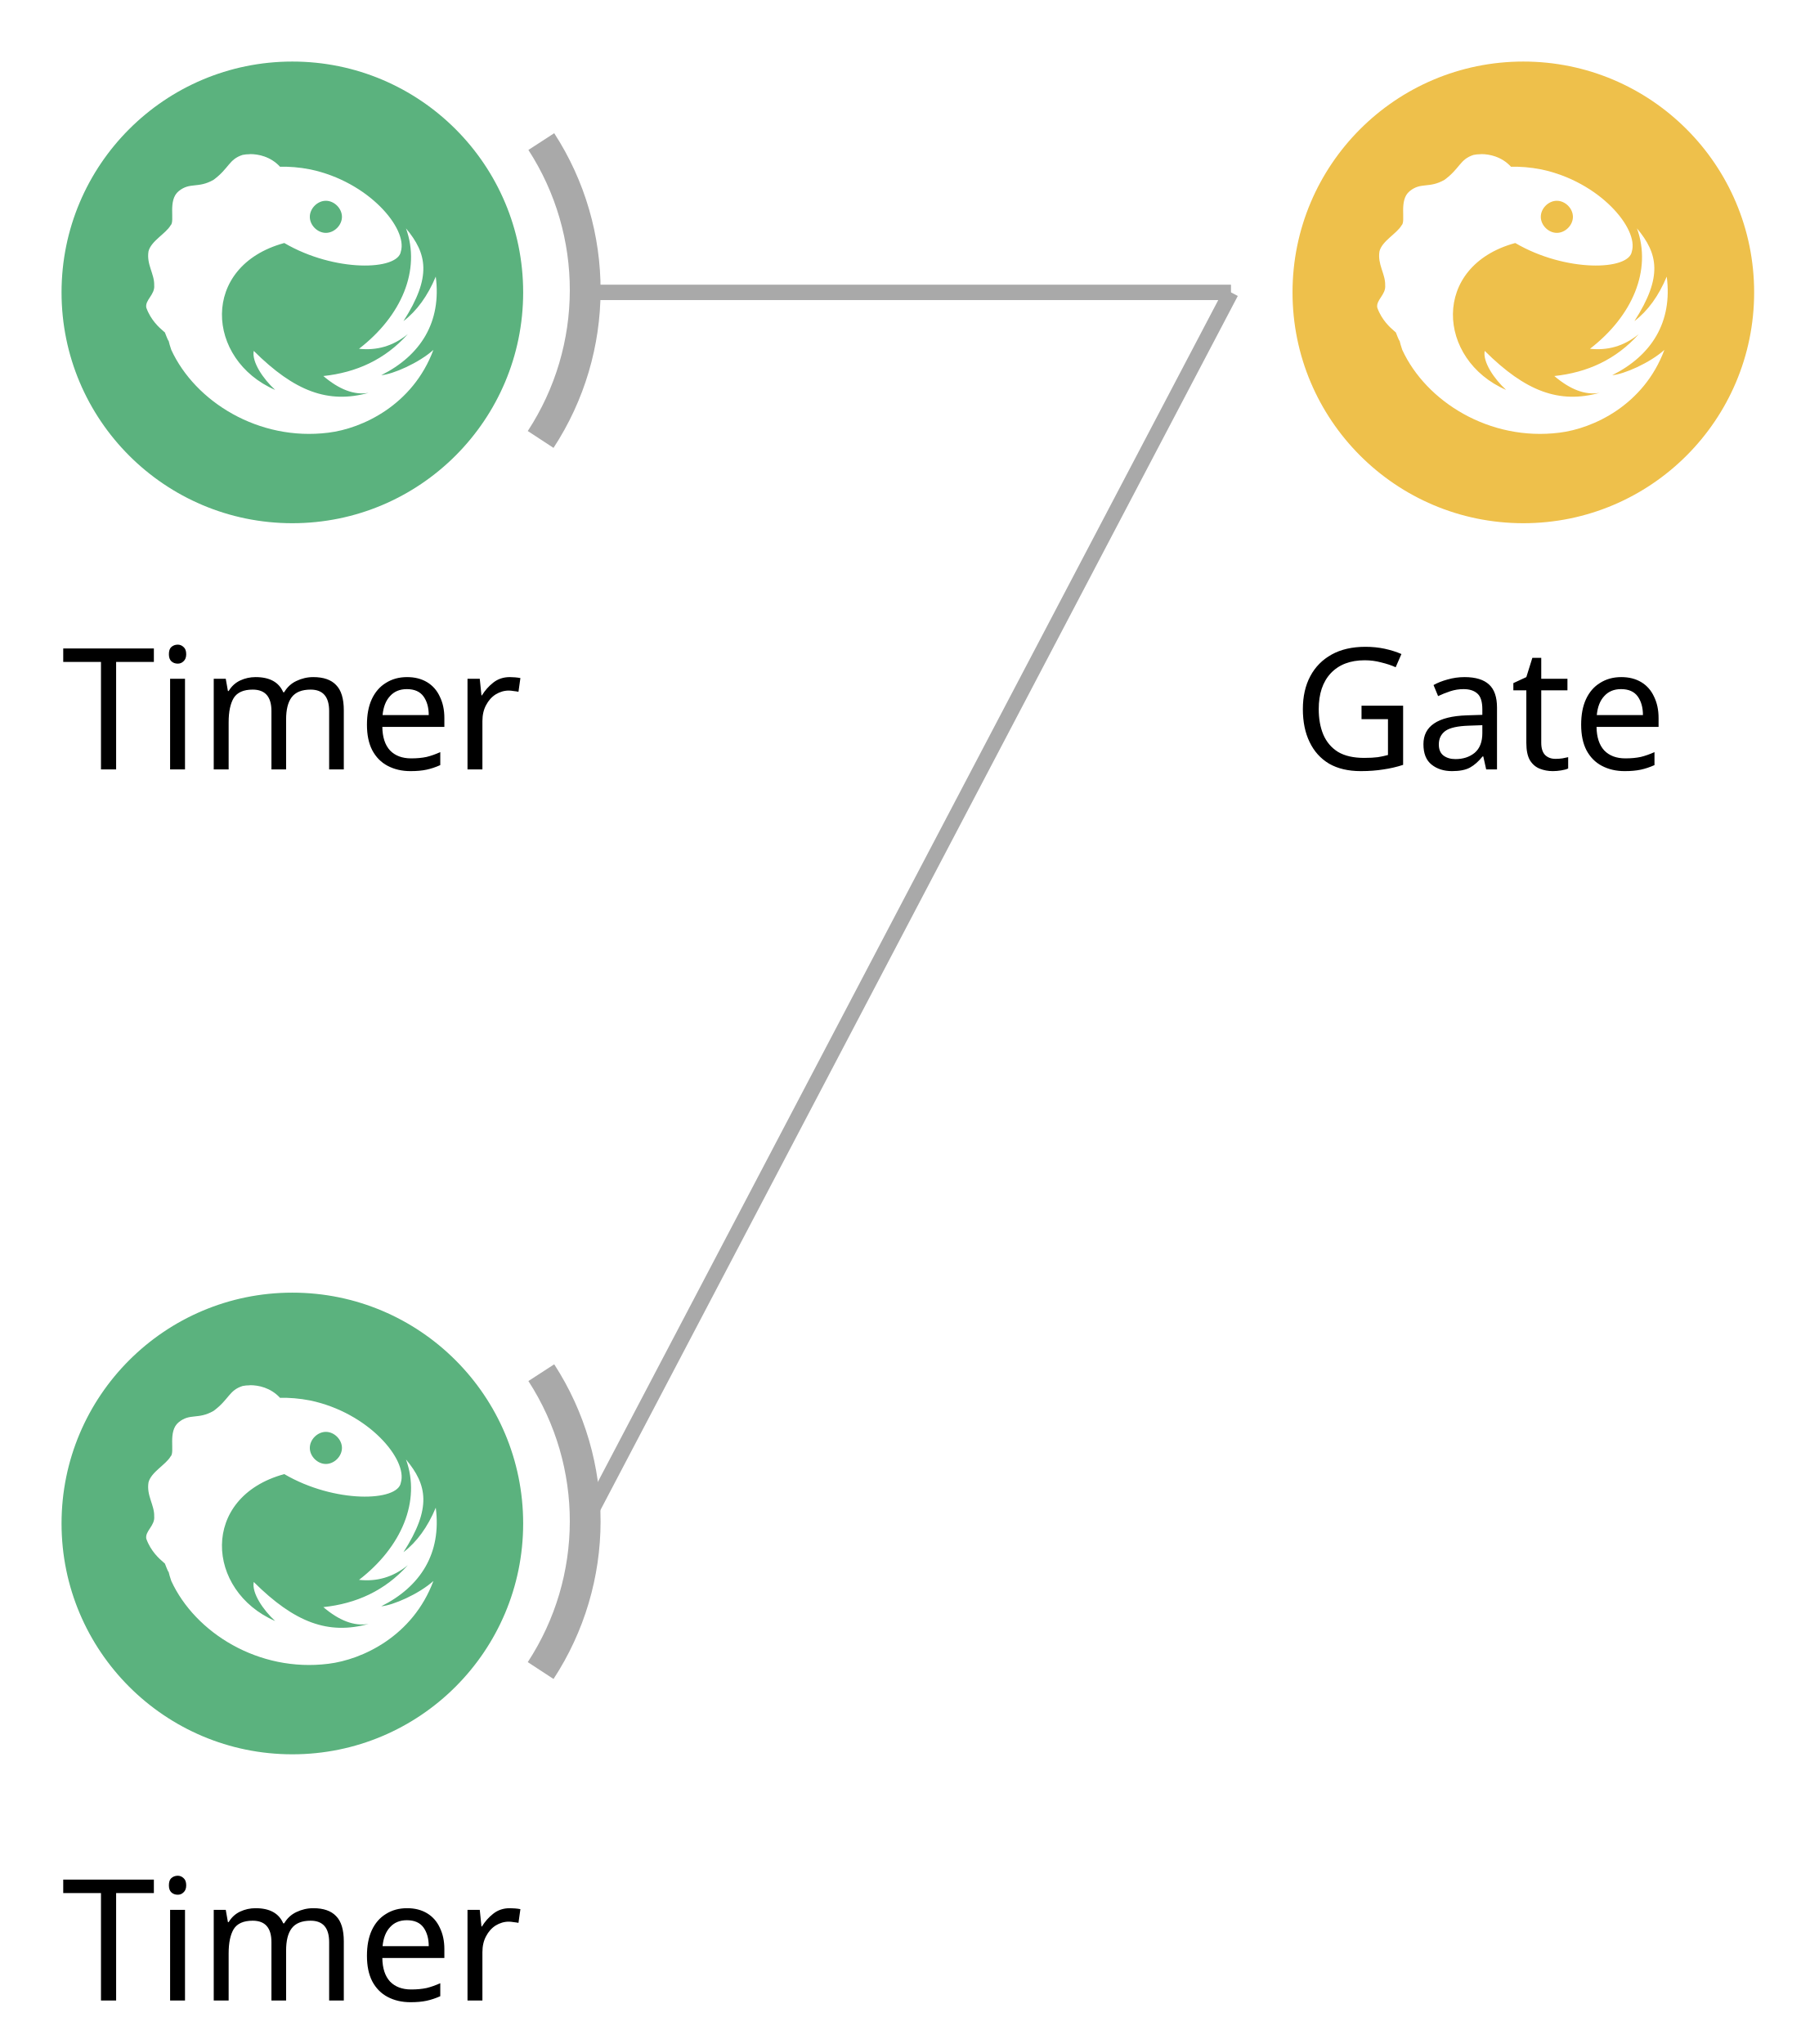
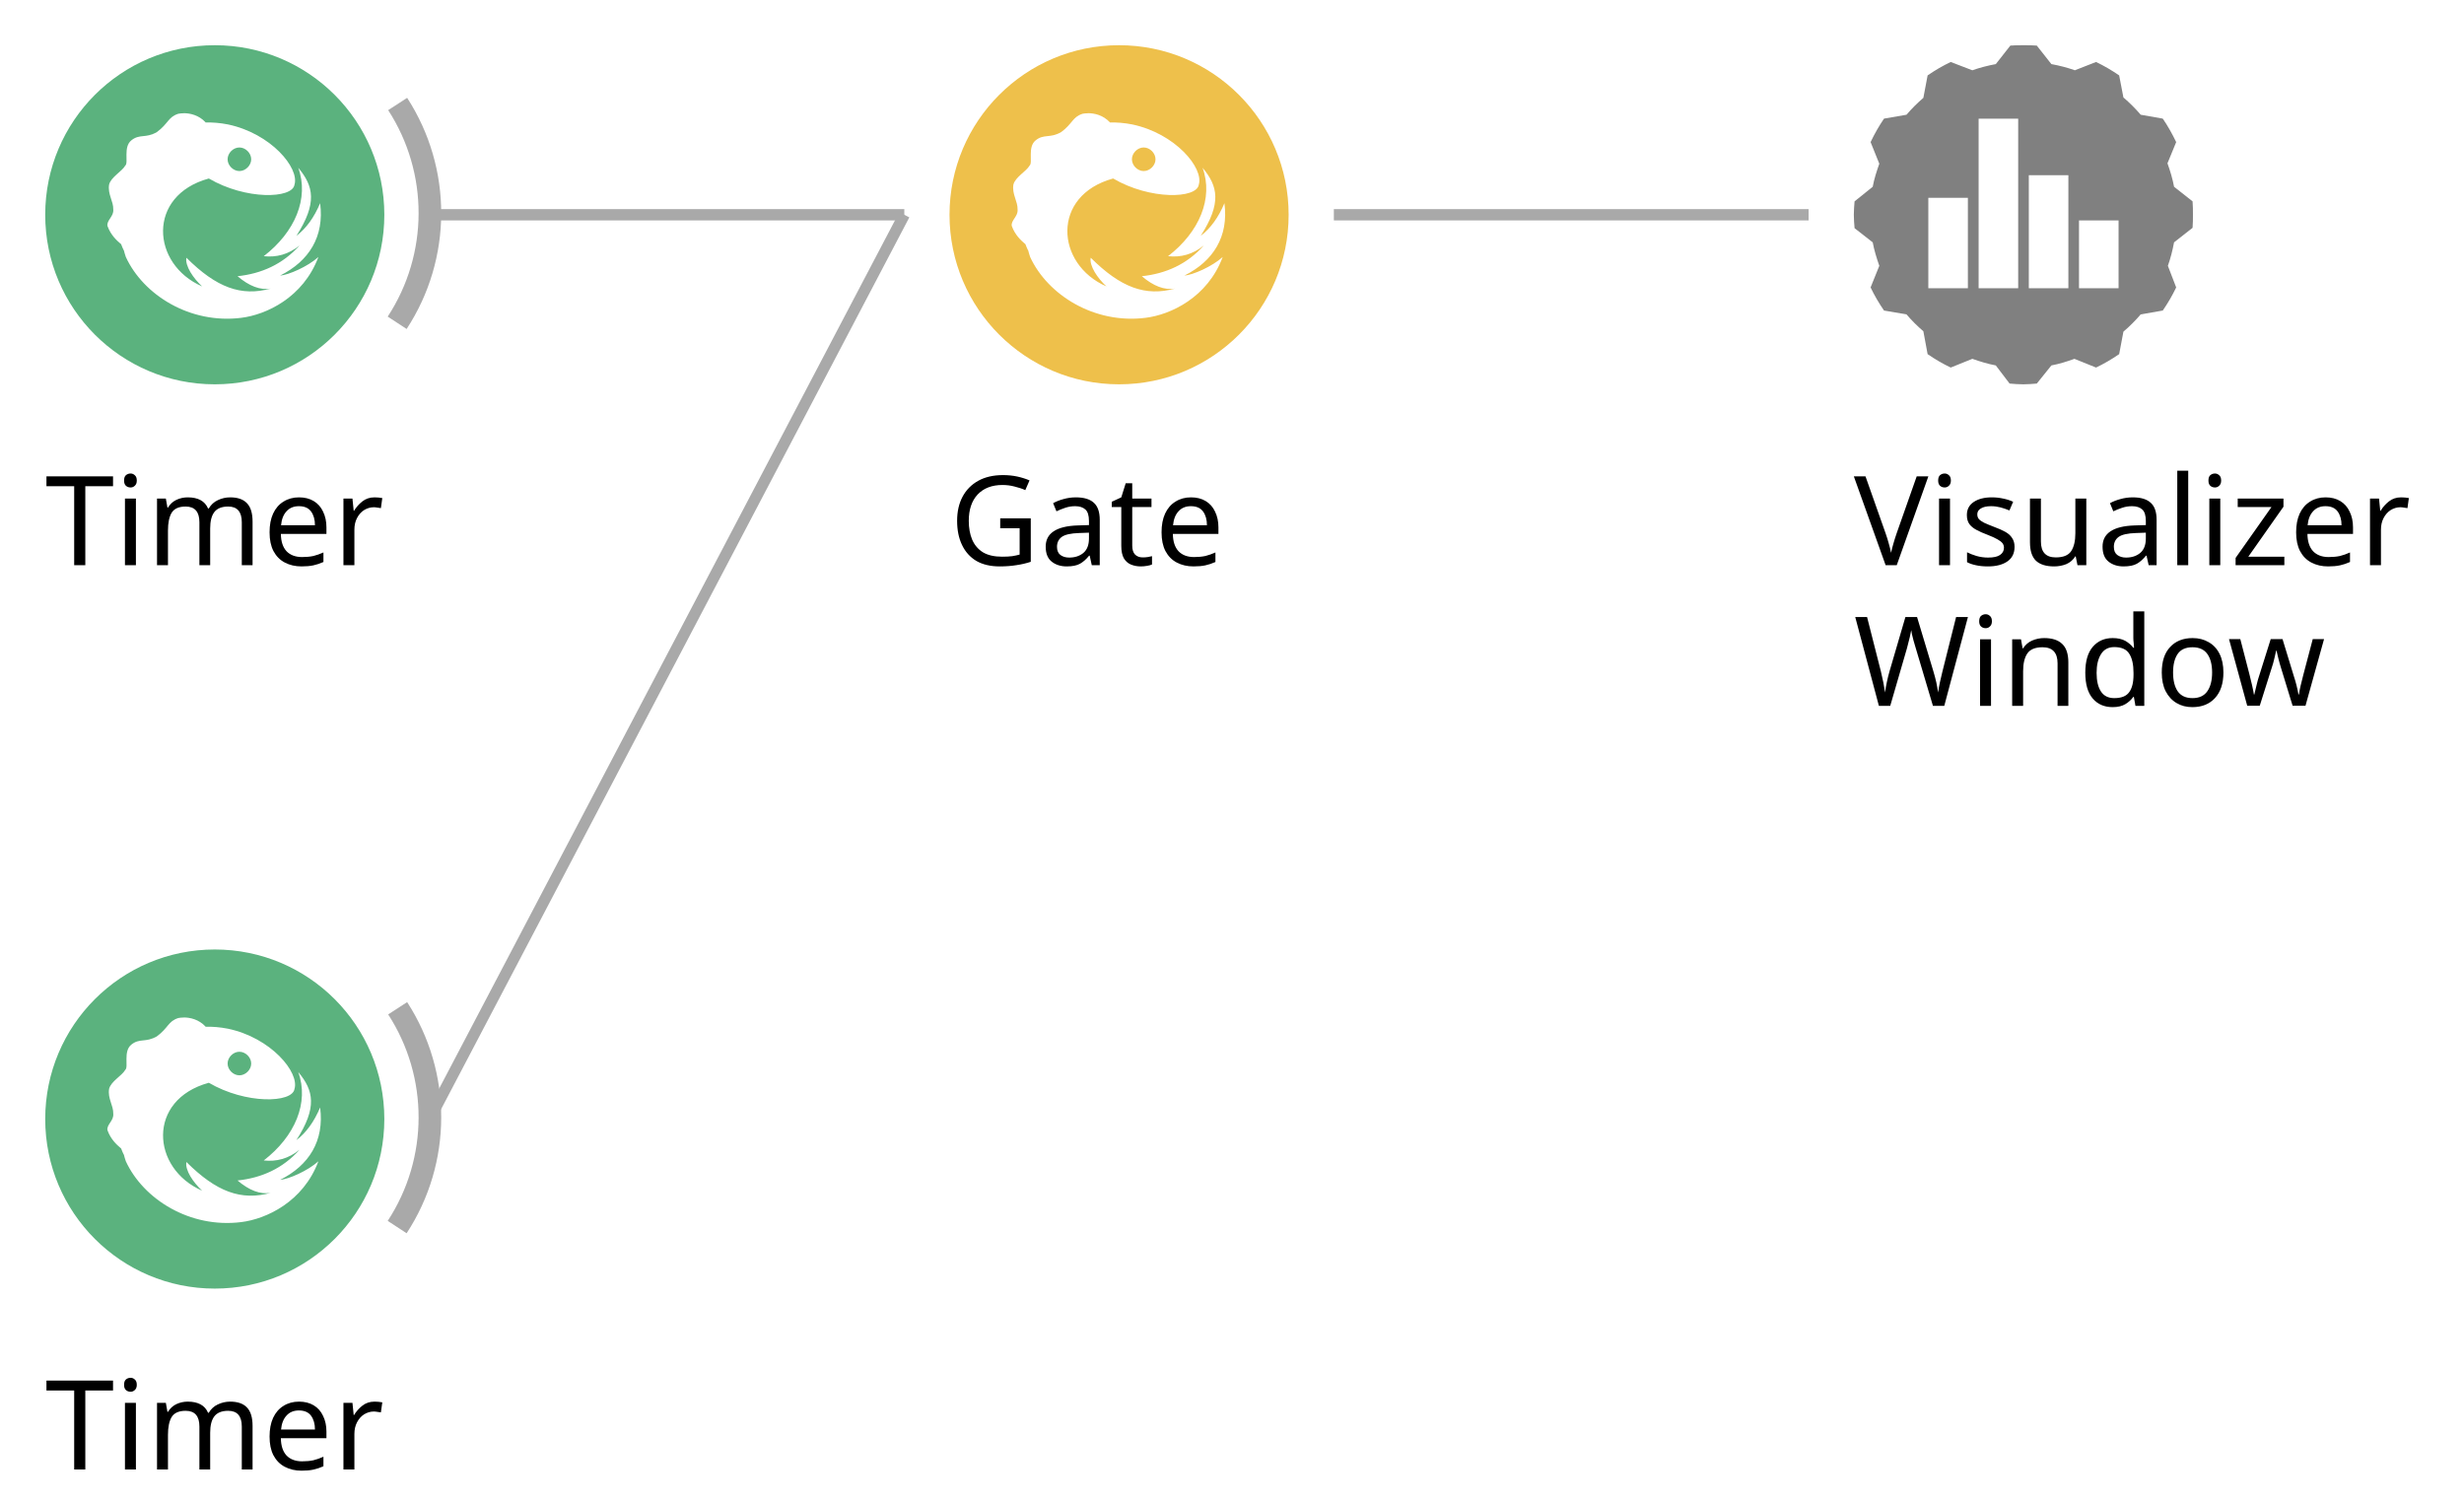
- <svg xmlns="http://www.w3.org/2000/svg" width="117" height="132.825" id="SvgGdi_output">
+ <svg xmlns="http://www.w3.org/2000/svg" width="217.979" height="132.825" id="SvgGdi_output">
  <style>text { fill: #000; } @media (prefers-color-scheme: dark) { text { fill: #eee; } }</style>
  <rect id="background" height="100.00%" style="fill:none;" width="100.00%" y="0.00" x="0.00" />
  <g style="shape-rendering:auto;" id="root_group">
-     <line y1="19.00" style="stroke:rgb(169,169,169);fill:none;stroke-linecap:butt;stroke-miterlimit:9;opacity:1;stroke-width:1;stroke-linejoin:miter;" id="2" x2="80.00" y2="19.00" x1="38.00" />
-     <line y1="99.00" style="stroke:rgb(169,169,169);fill:none;stroke-linecap:butt;stroke-miterlimit:9;opacity:1;stroke-width:1;stroke-linejoin:miter;" id="3" x2="80.00" y2="19.00" x1="38.00" />
-     <ellipse id="36" cy="15.00" cx="15.00" transform="matrix(1.00 0.00 0.00 1.00 84.00 4.00 ) " rx="15.00" ry="15.00" style="stroke:none;opacity:1;fill:rgb(238,192,75);" />
-     <path d="M 12.246 6.014 12.246 6.02 C 12.058 6.02 11.895 6.04 11.767 6.066 10.869 6.353 10.896 6.934 9.877 7.686 8.863 8.264 8.353 7.82 7.615 8.42 6.878 9.016 7.393 10.383 7.084 10.648 6.777 11.18 5.826 11.655 5.652 12.326 5.509 13.185 6.042 13.797 6.021 14.533 6.083 15.146 5.411 15.495 5.508 15.992 5.797 16.804 6.354 17.292 6.617 17.518 6.663 17.55 6.7 17.599 6.715 17.602 6.791 17.792 6.859 17.986 6.955 18.166 6.95 18.14 6.949 18.114 6.943 18.088 6.998 18.305 7.055 18.524 7.133 18.738 8.683 22.099 12.814 24.686 17.342 24.117 19.541 23.848 22.824 22.332 24.166 18.738 23.22 19.587 21.532 20.324 20.777 20.381 23.33 19.105 24.707 16.937 24.32 13.975 23.792 15.233 23.093 16.201 22.221 16.865 24.075 13.976 23.757 12.481 22.385 10.84 23.366 13.539 22.097 16.534 19.332 18.664 20.452 18.785 21.517 18.516 22.502 17.713 21.013 19.374 19.15 20.208 17.014 20.436 18.034 21.303 19.018 21.695 19.959 21.527 17.345 22.249 15.155 21.454 12.49 18.801 12.351 19.515 13.105 20.628 13.883 21.338 9.373 19.383 8.976 13.296 14.469 11.793 14.472 11.793 14.475 11.794 14.478 11.793 17.75 13.707 21.865 13.581 22.051 12.344 22.509 10.861 19.965 7.805 16.162 7.008 15.462 6.871 14.792 6.817 14.154 6.836 14.167 6.836 14.179 6.836 14.191 6.826 13.584 6.177 12.81 6.012 12.246 6.014 z M 17.178 9.047 C 17.724 9.047 18.223 9.544 18.223 10.09 18.223 10.636 17.724 11.133 17.178 11.133 16.632 11.133 16.135 10.636 16.135 10.09 16.135 9.544 16.632 9.047 17.178 9.047 z " style="stroke:none;fill-rule:evenodd;opacity:1;fill:rgb(255,255,255);" transform="matrix(1.00 0.00 0.00 1.00 84.00 4.00 ) " id="39" />
-     <text id="40" transform="matrix(1.00 0.00 0.00 1.00 0.00 0.00 ) " x="84.00px" y="39.00px" style="stroke:none;clip-path:url(#42_text_clipper);font-family:Microsoft Sans Serif;font-size:8.25pt;opacity:1;">
-       <tspan dy="8.25pt" id="44">Gate</tspan>
+     <line y1="19.00" style="stroke:rgb(169,169,169);fill:none;stroke-linecap:butt;stroke-miterlimit:9;opacity:1;stroke-width:1;stroke-linejoin:miter;" id="2" x2="160.00" y2="19.00" x1="118.00" />
+     <line y1="19.00" style="stroke:rgb(169,169,169);fill:none;stroke-linecap:butt;stroke-miterlimit:9;opacity:1;stroke-width:1;stroke-linejoin:miter;" id="3" x2="80.00" y2="19.00" x1="38.00" />
+     <line y1="99.00" style="stroke:rgb(169,169,169);fill:none;stroke-linecap:butt;stroke-miterlimit:9;opacity:1;stroke-width:1;stroke-linejoin:miter;" id="4" x2="80.00" y2="19.00" x1="38.00" />
+     <path transform="matrix(1.00 0.00 0.00 1.00 164.00 4.00 ) " id="37" d="M 15 0 C 15.401 0 15.794 0 16.187 0.033 L 17.476 1.671 C 18.195 1.804 18.878 1.977 19.552 2.218 L 21.429 1.483 C 22.14 1.823 22.829 2.227 23.473 2.67 L 23.849 4.621 C 24.395 5.087 24.913 5.605 25.379 6.151 L 27.33 6.494 C 27.773 7.138 28.177 7.861 28.517 8.571 L 27.746 10.448 C 27.987 11.122 28.196 11.805 28.329 12.523 L 29.967 13.813 C 29.998 14.206 30 14.599 30 15 30 15.392 29.997 15.769 29.967 16.154 L 28.329 17.44 C 28.198 18.146 28.017 18.852 27.782 19.516 L 28.517 21.429 C 28.176 22.143 27.775 22.826 27.33 23.473 L 25.379 23.813 C 24.913 24.358 24.395 24.877 23.849 25.342 L 23.473 27.33 C 22.828 27.774 22.14 28.177 21.429 28.517 L 19.516 27.746 C 18.851 27.982 18.184 28.198 17.476 28.329 L 16.187 29.934 C 15.793 29.965 15.401 30 15 30 14.599 30 14.173 29.966 13.78 29.934 L 12.56 28.329 C 11.862 28.2 11.141 27.977 10.484 27.746 L 8.571 28.517 C 7.856 28.176 7.174 27.776 6.527 27.33 L 6.151 25.306 C 5.617 24.848 5.114 24.348 4.658 23.813 L 2.67 23.473 C 2.225 22.826 1.824 22.143 1.483 21.429 L 2.254 19.516 C 2.023 18.859 1.8 18.138 1.671 17.44 L 0.066 16.187 C 0.035 15.794 -9.272993E-05 15.401 -9.272993E-05 15 -9.272993E-05 14.599 0.035 14.206 0.066 13.813 L 1.671 12.524 C 1.802 11.816 2.019 11.149 2.254 10.484 L 1.483 8.571 C 1.823 7.861 2.227 7.138 2.67 6.494 L 4.658 6.151 C 5.114 5.616 5.617 5.116 6.151 4.658 L 6.527 2.67 C 7.174 2.225 7.857 1.824 8.571 1.483 L 10.484 2.218 C 11.148 1.983 11.854 1.802 12.56 1.671 L 13.846 0.033 C 14.231 0.003 14.608 -0 15 -0 z " style="stroke:none;fill-rule:evenodd;opacity:1;fill:rgb(128,128,128);" />
+     <rect id="44" height="8.00" style="stroke:none;opacity:1;fill:rgb(255,255,255);" transform="matrix(1.00 0.00 0.00 1.00 164.00 4.00 ) " width="3.50" y="13.50" x="6.59" />
+     <rect id="45" height="15.00" style="stroke:none;opacity:1;fill:rgb(255,255,255);" transform="matrix(1.00 0.00 0.00 1.00 164.00 4.00 ) " width="3.50" y="6.50" x="11.04" />
+     <rect id="46" height="10.00" style="stroke:none;opacity:1;fill:rgb(255,255,255);" transform="matrix(1.00 0.00 0.00 1.00 164.00 4.00 ) " width="3.50" y="11.50" x="15.48" />
+     <rect id="47" height="6.00" style="stroke:none;opacity:1;fill:rgb(255,255,255);" transform="matrix(1.00 0.00 0.00 1.00 164.00 4.00 ) " width="3.50" y="15.50" x="19.92" />
+     <text id="48" transform="matrix(1.00 0.00 0.00 1.00 0.00 0.00 ) " x="164.00px" y="39.00px" style="stroke:none;clip-path:url(#50_text_clipper);font-family:Microsoft Sans Serif;font-size:8.25pt;opacity:1;">
+       <tspan dy="8.25pt" id="52">Visualizer</tspan>
    </text>
-     <path d="M 31.179 5.2 C 34.998 11.092 34.981 18.682 31.136 24.557 " style="stroke:rgb(169,169,169);fill:none;stroke-linecap:butt;stroke-miterlimit:9;opacity:1;stroke-width:2;stroke-linejoin:miter;" transform="matrix(1.00 0.00 0.00 1.00 4.00 4.00 ) " id="49" />
-     <ellipse id="50" cy="15.00" cx="15.00" transform="matrix(1.00 0.00 0.00 1.00 4.00 4.00 ) " rx="15.00" ry="15.00" style="stroke:none;opacity:1;fill:rgb(91,178,126);" />
-     <path d="M 12.246 6.014 12.246 6.02 C 12.058 6.02 11.895 6.04 11.767 6.066 10.869 6.353 10.896 6.934 9.877 7.686 8.863 8.264 8.353 7.82 7.615 8.42 6.878 9.016 7.393 10.383 7.084 10.648 6.777 11.18 5.826 11.655 5.652 12.326 5.509 13.185 6.042 13.797 6.021 14.533 6.083 15.146 5.411 15.495 5.508 15.992 5.797 16.804 6.354 17.292 6.617 17.518 6.663 17.55 6.7 17.599 6.715 17.602 6.791 17.792 6.859 17.986 6.955 18.166 6.95 18.14 6.949 18.114 6.943 18.088 6.998 18.305 7.055 18.524 7.133 18.738 8.683 22.099 12.814 24.686 17.342 24.117 19.541 23.848 22.824 22.332 24.166 18.738 23.22 19.587 21.532 20.324 20.777 20.381 23.33 19.105 24.707 16.937 24.32 13.975 23.792 15.233 23.093 16.201 22.221 16.865 24.075 13.976 23.757 12.481 22.385 10.84 23.366 13.539 22.097 16.534 19.332 18.664 20.452 18.785 21.517 18.516 22.502 17.713 21.013 19.374 19.15 20.208 17.014 20.436 18.034 21.303 19.018 21.695 19.959 21.527 17.345 22.249 15.155 21.454 12.49 18.801 12.351 19.515 13.105 20.628 13.883 21.338 9.373 19.383 8.976 13.296 14.469 11.793 14.472 11.793 14.475 11.794 14.478 11.793 17.75 13.707 21.865 13.581 22.051 12.344 22.509 10.861 19.965 7.805 16.162 7.008 15.462 6.871 14.792 6.817 14.154 6.836 14.167 6.836 14.179 6.836 14.191 6.826 13.584 6.177 12.81 6.012 12.246 6.014 z M 17.178 9.047 C 17.724 9.047 18.223 9.544 18.223 10.09 18.223 10.636 17.724 11.133 17.178 11.133 16.632 11.133 16.135 10.636 16.135 10.09 16.135 9.544 16.632 9.047 17.178 9.047 z " style="stroke:none;fill-rule:evenodd;opacity:1;fill:rgb(255,255,255);" transform="matrix(1.00 0.00 0.00 1.00 4.00 4.00 ) " id="51" />
-     <text id="52" transform="matrix(1.00 0.00 0.00 1.00 0.00 0.00 ) " x="4.00px" y="39.00px" style="stroke:none;clip-path:url(#54_text_clipper);font-family:Microsoft Sans Serif;font-size:8.25pt;opacity:1;">
-       <tspan dy="8.25pt" id="56">Timer</tspan>
+     <text id="54" transform="matrix(1.00 0.00 0.00 1.00 0.00 0.00 ) " x="164.00px" y="51.45px" style="stroke:none;clip-path:url(#56_text_clipper);font-family:Microsoft Sans Serif;font-size:8.25pt;opacity:1;">
+       <tspan dy="8.25pt" id="58">Window</tspan>
    </text>
-     <path d="M 31.179 5.2 C 34.998 11.092 34.981 18.682 31.136 24.557 " style="stroke:rgb(169,169,169);fill:none;stroke-linecap:butt;stroke-miterlimit:9;opacity:1;stroke-width:2;stroke-linejoin:miter;" transform="matrix(1.00 0.00 0.00 1.00 4.00 84.00 ) " id="58" />
-     <ellipse id="59" cy="15.00" cx="15.00" transform="matrix(1.00 0.00 0.00 1.00 4.00 84.00 ) " rx="15.00" ry="15.00" style="stroke:none;opacity:1;fill:rgb(91,178,126);" />
-     <path d="M 12.246 6.014 12.246 6.02 C 12.058 6.02 11.895 6.04 11.767 6.066 10.869 6.353 10.896 6.934 9.877 7.686 8.863 8.264 8.353 7.82 7.615 8.42 6.878 9.016 7.393 10.383 7.084 10.648 6.777 11.18 5.826 11.655 5.652 12.326 5.509 13.185 6.042 13.797 6.021 14.533 6.083 15.146 5.411 15.495 5.508 15.992 5.797 16.804 6.354 17.292 6.617 17.518 6.663 17.55 6.7 17.599 6.715 17.602 6.791 17.792 6.859 17.986 6.955 18.166 6.95 18.14 6.949 18.114 6.943 18.088 6.998 18.305 7.055 18.524 7.133 18.738 8.683 22.099 12.814 24.686 17.342 24.117 19.541 23.848 22.824 22.332 24.166 18.738 23.22 19.587 21.532 20.324 20.777 20.381 23.33 19.105 24.707 16.937 24.32 13.975 23.792 15.233 23.093 16.201 22.221 16.865 24.075 13.976 23.757 12.481 22.385 10.84 23.366 13.539 22.097 16.534 19.332 18.664 20.452 18.785 21.517 18.516 22.502 17.713 21.013 19.374 19.15 20.208 17.014 20.436 18.034 21.303 19.018 21.695 19.959 21.527 17.345 22.249 15.155 21.454 12.49 18.801 12.351 19.515 13.105 20.628 13.883 21.338 9.373 19.383 8.976 13.296 14.469 11.793 14.472 11.793 14.475 11.794 14.478 11.793 17.75 13.707 21.865 13.581 22.051 12.344 22.509 10.861 19.965 7.805 16.162 7.008 15.462 6.871 14.792 6.817 14.154 6.836 14.167 6.836 14.179 6.836 14.191 6.826 13.584 6.177 12.81 6.012 12.246 6.014 z M 17.178 9.047 C 17.724 9.047 18.223 9.544 18.223 10.09 18.223 10.636 17.724 11.133 17.178 11.133 16.632 11.133 16.135 10.636 16.135 10.09 16.135 9.544 16.632 9.047 17.178 9.047 z " style="stroke:none;fill-rule:evenodd;opacity:1;fill:rgb(255,255,255);" transform="matrix(1.00 0.00 0.00 1.00 4.00 84.00 ) " id="60" />
-     <text id="61" transform="matrix(1.00 0.00 0.00 1.00 0.00 0.00 ) " x="4.00px" y="119.00px" style="stroke:none;clip-path:url(#63_text_clipper);font-family:Microsoft Sans Serif;font-size:8.25pt;opacity:1;">
-       <tspan dy="8.25pt" id="65">Timer</tspan>
+     <ellipse id="62" cy="15.00" cx="15.00" transform="matrix(1.00 0.00 0.00 1.00 84.00 4.00 ) " rx="15.00" ry="15.00" style="stroke:none;opacity:1;fill:rgb(238,192,75);" />
+     <path d="M 12.246 6.014 12.246 6.02 C 12.058 6.02 11.895 6.04 11.767 6.066 10.869 6.353 10.896 6.934 9.877 7.686 8.863 8.264 8.353 7.82 7.615 8.42 6.878 9.016 7.393 10.383 7.084 10.648 6.777 11.18 5.826 11.655 5.652 12.326 5.509 13.185 6.042 13.797 6.021 14.533 6.083 15.146 5.411 15.495 5.508 15.992 5.797 16.804 6.354 17.292 6.617 17.518 6.663 17.55 6.7 17.599 6.715 17.602 6.791 17.792 6.859 17.986 6.955 18.166 6.95 18.14 6.949 18.114 6.943 18.088 6.998 18.305 7.055 18.524 7.133 18.738 8.683 22.099 12.814 24.686 17.342 24.117 19.541 23.848 22.824 22.332 24.166 18.738 23.22 19.587 21.532 20.324 20.777 20.381 23.33 19.105 24.707 16.937 24.32 13.975 23.792 15.233 23.093 16.201 22.221 16.865 24.075 13.976 23.757 12.481 22.385 10.84 23.366 13.539 22.097 16.534 19.332 18.664 20.452 18.785 21.517 18.516 22.502 17.713 21.013 19.374 19.15 20.208 17.014 20.436 18.034 21.303 19.018 21.695 19.959 21.527 17.345 22.249 15.155 21.454 12.49 18.801 12.351 19.515 13.105 20.628 13.883 21.338 9.373 19.383 8.976 13.296 14.469 11.793 14.472 11.793 14.475 11.794 14.478 11.793 17.75 13.707 21.865 13.581 22.051 12.344 22.509 10.861 19.965 7.805 16.162 7.008 15.462 6.871 14.792 6.817 14.154 6.836 14.167 6.836 14.179 6.836 14.191 6.826 13.584 6.177 12.81 6.012 12.246 6.014 z M 17.178 9.047 C 17.724 9.047 18.223 9.544 18.223 10.09 18.223 10.636 17.724 11.133 17.178 11.133 16.632 11.133 16.135 10.636 16.135 10.09 16.135 9.544 16.632 9.047 17.178 9.047 z " style="stroke:none;fill-rule:evenodd;opacity:1;fill:rgb(255,255,255);" transform="matrix(1.00 0.00 0.00 1.00 84.00 4.00 ) " id="65" />
+     <text id="66" transform="matrix(1.00 0.00 0.00 1.00 0.00 0.00 ) " x="84.00px" y="39.00px" style="stroke:none;clip-path:url(#68_text_clipper);font-family:Microsoft Sans Serif;font-size:8.25pt;opacity:1;">
+       <tspan dy="8.25pt" id="70">Gate</tspan>
+     </text>
+     <path d="M 31.179 5.2 C 34.998 11.092 34.981 18.682 31.136 24.557 " style="stroke:rgb(169,169,169);fill:none;stroke-linecap:butt;stroke-miterlimit:9;opacity:1;stroke-width:2;stroke-linejoin:miter;" transform="matrix(1.00 0.00 0.00 1.00 4.00 4.00 ) " id="75" />
+     <ellipse id="76" cy="15.00" cx="15.00" transform="matrix(1.00 0.00 0.00 1.00 4.00 4.00 ) " rx="15.00" ry="15.00" style="stroke:none;opacity:1;fill:rgb(91,178,126);" />
+     <path d="M 12.246 6.014 12.246 6.02 C 12.058 6.02 11.895 6.04 11.767 6.066 10.869 6.353 10.896 6.934 9.877 7.686 8.863 8.264 8.353 7.82 7.615 8.42 6.878 9.016 7.393 10.383 7.084 10.648 6.777 11.18 5.826 11.655 5.652 12.326 5.509 13.185 6.042 13.797 6.021 14.533 6.083 15.146 5.411 15.495 5.508 15.992 5.797 16.804 6.354 17.292 6.617 17.518 6.663 17.55 6.7 17.599 6.715 17.602 6.791 17.792 6.859 17.986 6.955 18.166 6.95 18.14 6.949 18.114 6.943 18.088 6.998 18.305 7.055 18.524 7.133 18.738 8.683 22.099 12.814 24.686 17.342 24.117 19.541 23.848 22.824 22.332 24.166 18.738 23.22 19.587 21.532 20.324 20.777 20.381 23.33 19.105 24.707 16.937 24.32 13.975 23.792 15.233 23.093 16.201 22.221 16.865 24.075 13.976 23.757 12.481 22.385 10.84 23.366 13.539 22.097 16.534 19.332 18.664 20.452 18.785 21.517 18.516 22.502 17.713 21.013 19.374 19.15 20.208 17.014 20.436 18.034 21.303 19.018 21.695 19.959 21.527 17.345 22.249 15.155 21.454 12.49 18.801 12.351 19.515 13.105 20.628 13.883 21.338 9.373 19.383 8.976 13.296 14.469 11.793 14.472 11.793 14.475 11.794 14.478 11.793 17.75 13.707 21.865 13.581 22.051 12.344 22.509 10.861 19.965 7.805 16.162 7.008 15.462 6.871 14.792 6.817 14.154 6.836 14.167 6.836 14.179 6.836 14.191 6.826 13.584 6.177 12.81 6.012 12.246 6.014 z M 17.178 9.047 C 17.724 9.047 18.223 9.544 18.223 10.09 18.223 10.636 17.724 11.133 17.178 11.133 16.632 11.133 16.135 10.636 16.135 10.09 16.135 9.544 16.632 9.047 17.178 9.047 z " style="stroke:none;fill-rule:evenodd;opacity:1;fill:rgb(255,255,255);" transform="matrix(1.00 0.00 0.00 1.00 4.00 4.00 ) " id="77" />
+     <text id="78" transform="matrix(1.00 0.00 0.00 1.00 0.00 0.00 ) " x="4.00px" y="39.00px" style="stroke:none;clip-path:url(#80_text_clipper);font-family:Microsoft Sans Serif;font-size:8.25pt;opacity:1;">
+       <tspan dy="8.25pt" id="82">Timer</tspan>
+     </text>
+     <path d="M 31.179 5.2 C 34.998 11.092 34.981 18.682 31.136 24.557 " style="stroke:rgb(169,169,169);fill:none;stroke-linecap:butt;stroke-miterlimit:9;opacity:1;stroke-width:2;stroke-linejoin:miter;" transform="matrix(1.00 0.00 0.00 1.00 4.00 84.00 ) " id="84" />
+     <ellipse id="85" cy="15.00" cx="15.00" transform="matrix(1.00 0.00 0.00 1.00 4.00 84.00 ) " rx="15.00" ry="15.00" style="stroke:none;opacity:1;fill:rgb(91,178,126);" />
+     <path d="M 12.246 6.014 12.246 6.02 C 12.058 6.02 11.895 6.04 11.767 6.066 10.869 6.353 10.896 6.934 9.877 7.686 8.863 8.264 8.353 7.82 7.615 8.42 6.878 9.016 7.393 10.383 7.084 10.648 6.777 11.18 5.826 11.655 5.652 12.326 5.509 13.185 6.042 13.797 6.021 14.533 6.083 15.146 5.411 15.495 5.508 15.992 5.797 16.804 6.354 17.292 6.617 17.518 6.663 17.55 6.7 17.599 6.715 17.602 6.791 17.792 6.859 17.986 6.955 18.166 6.95 18.14 6.949 18.114 6.943 18.088 6.998 18.305 7.055 18.524 7.133 18.738 8.683 22.099 12.814 24.686 17.342 24.117 19.541 23.848 22.824 22.332 24.166 18.738 23.22 19.587 21.532 20.324 20.777 20.381 23.33 19.105 24.707 16.937 24.32 13.975 23.792 15.233 23.093 16.201 22.221 16.865 24.075 13.976 23.757 12.481 22.385 10.84 23.366 13.539 22.097 16.534 19.332 18.664 20.452 18.785 21.517 18.516 22.502 17.713 21.013 19.374 19.15 20.208 17.014 20.436 18.034 21.303 19.018 21.695 19.959 21.527 17.345 22.249 15.155 21.454 12.49 18.801 12.351 19.515 13.105 20.628 13.883 21.338 9.373 19.383 8.976 13.296 14.469 11.793 14.472 11.793 14.475 11.794 14.478 11.793 17.75 13.707 21.865 13.581 22.051 12.344 22.509 10.861 19.965 7.805 16.162 7.008 15.462 6.871 14.792 6.817 14.154 6.836 14.167 6.836 14.179 6.836 14.191 6.826 13.584 6.177 12.81 6.012 12.246 6.014 z M 17.178 9.047 C 17.724 9.047 18.223 9.544 18.223 10.09 18.223 10.636 17.724 11.133 17.178 11.133 16.632 11.133 16.135 10.636 16.135 10.09 16.135 9.544 16.632 9.047 17.178 9.047 z " style="stroke:none;fill-rule:evenodd;opacity:1;fill:rgb(255,255,255);" transform="matrix(1.00 0.00 0.00 1.00 4.00 84.00 ) " id="86" />
+     <text id="87" transform="matrix(1.00 0.00 0.00 1.00 0.00 0.00 ) " x="4.00px" y="119.00px" style="stroke:none;clip-path:url(#89_text_clipper);font-family:Microsoft Sans Serif;font-size:8.25pt;opacity:1;">
+       <tspan dy="8.25pt" id="91">Timer</tspan>
    </text>
  </g>
  <defs id="clips_hatches_and_gradients">
-     <clipPath id="42_text_clipper">
-       <rect x="84.00" y="39.00" width="28.23" height="13.83" id="43" />
+     <clipPath id="50_text_clipper">
+       <rect x="164.00" y="39.00" width="52.98" height="27.65" id="51" />
    </clipPath>
-     <clipPath id="54_text_clipper">
-       <rect x="4.00" y="39.00" width="32.68" height="13.83" id="55" />
+     <clipPath id="56_text_clipper">
+       <rect x="164.00" y="51.45" width="52.98" height="27.65" id="57" />
    </clipPath>
-     <clipPath id="63_text_clipper">
-       <rect x="4.00" y="119.00" width="32.68" height="13.83" id="64" />
+     <clipPath id="68_text_clipper">
+       <rect x="84.00" y="39.00" width="28.23" height="13.83" id="69" />
+     </clipPath>
+     <clipPath id="80_text_clipper">
+       <rect x="4.00" y="39.00" width="32.68" height="13.83" id="81" />
+     </clipPath>
+     <clipPath id="89_text_clipper">
+       <rect x="4.00" y="119.00" width="32.68" height="13.83" id="90" />
    </clipPath>
  </defs>
</svg>
